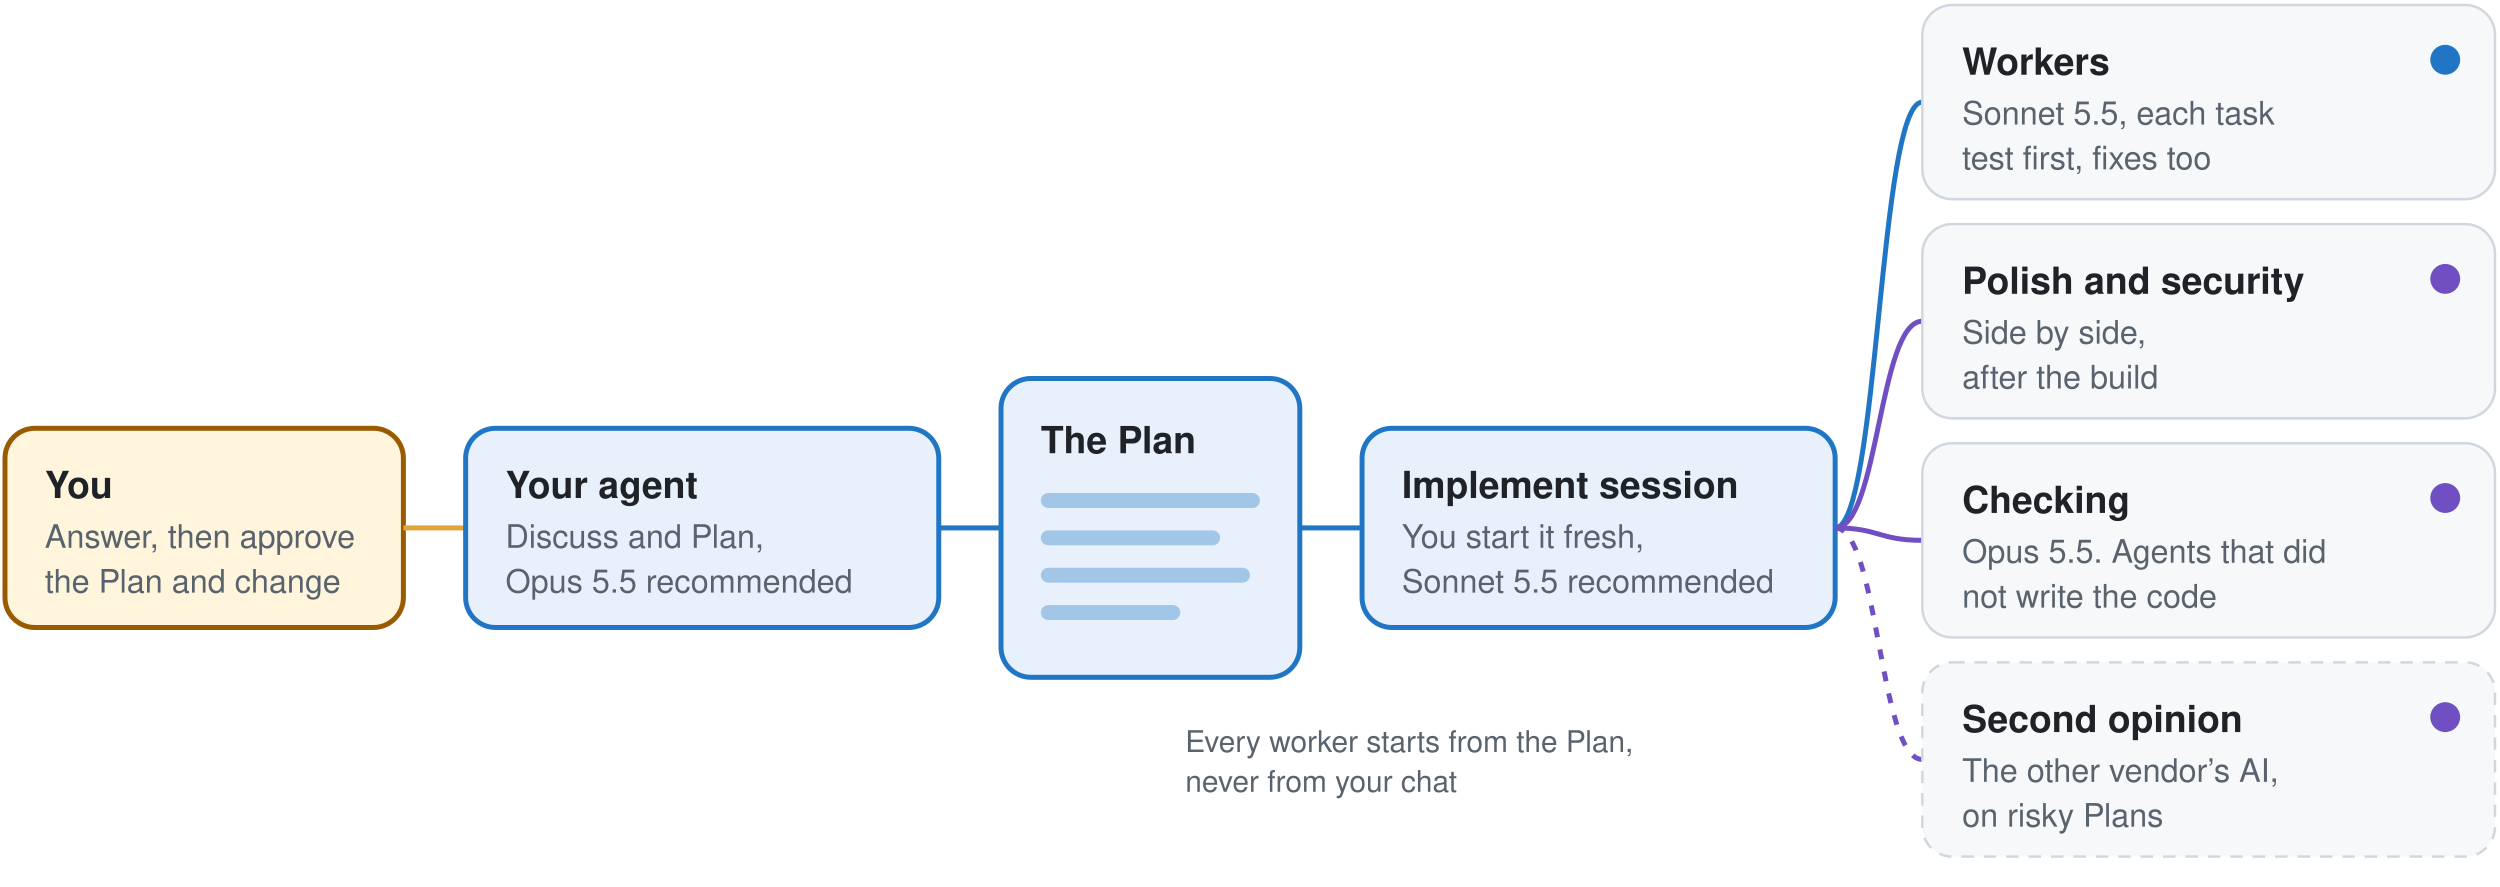
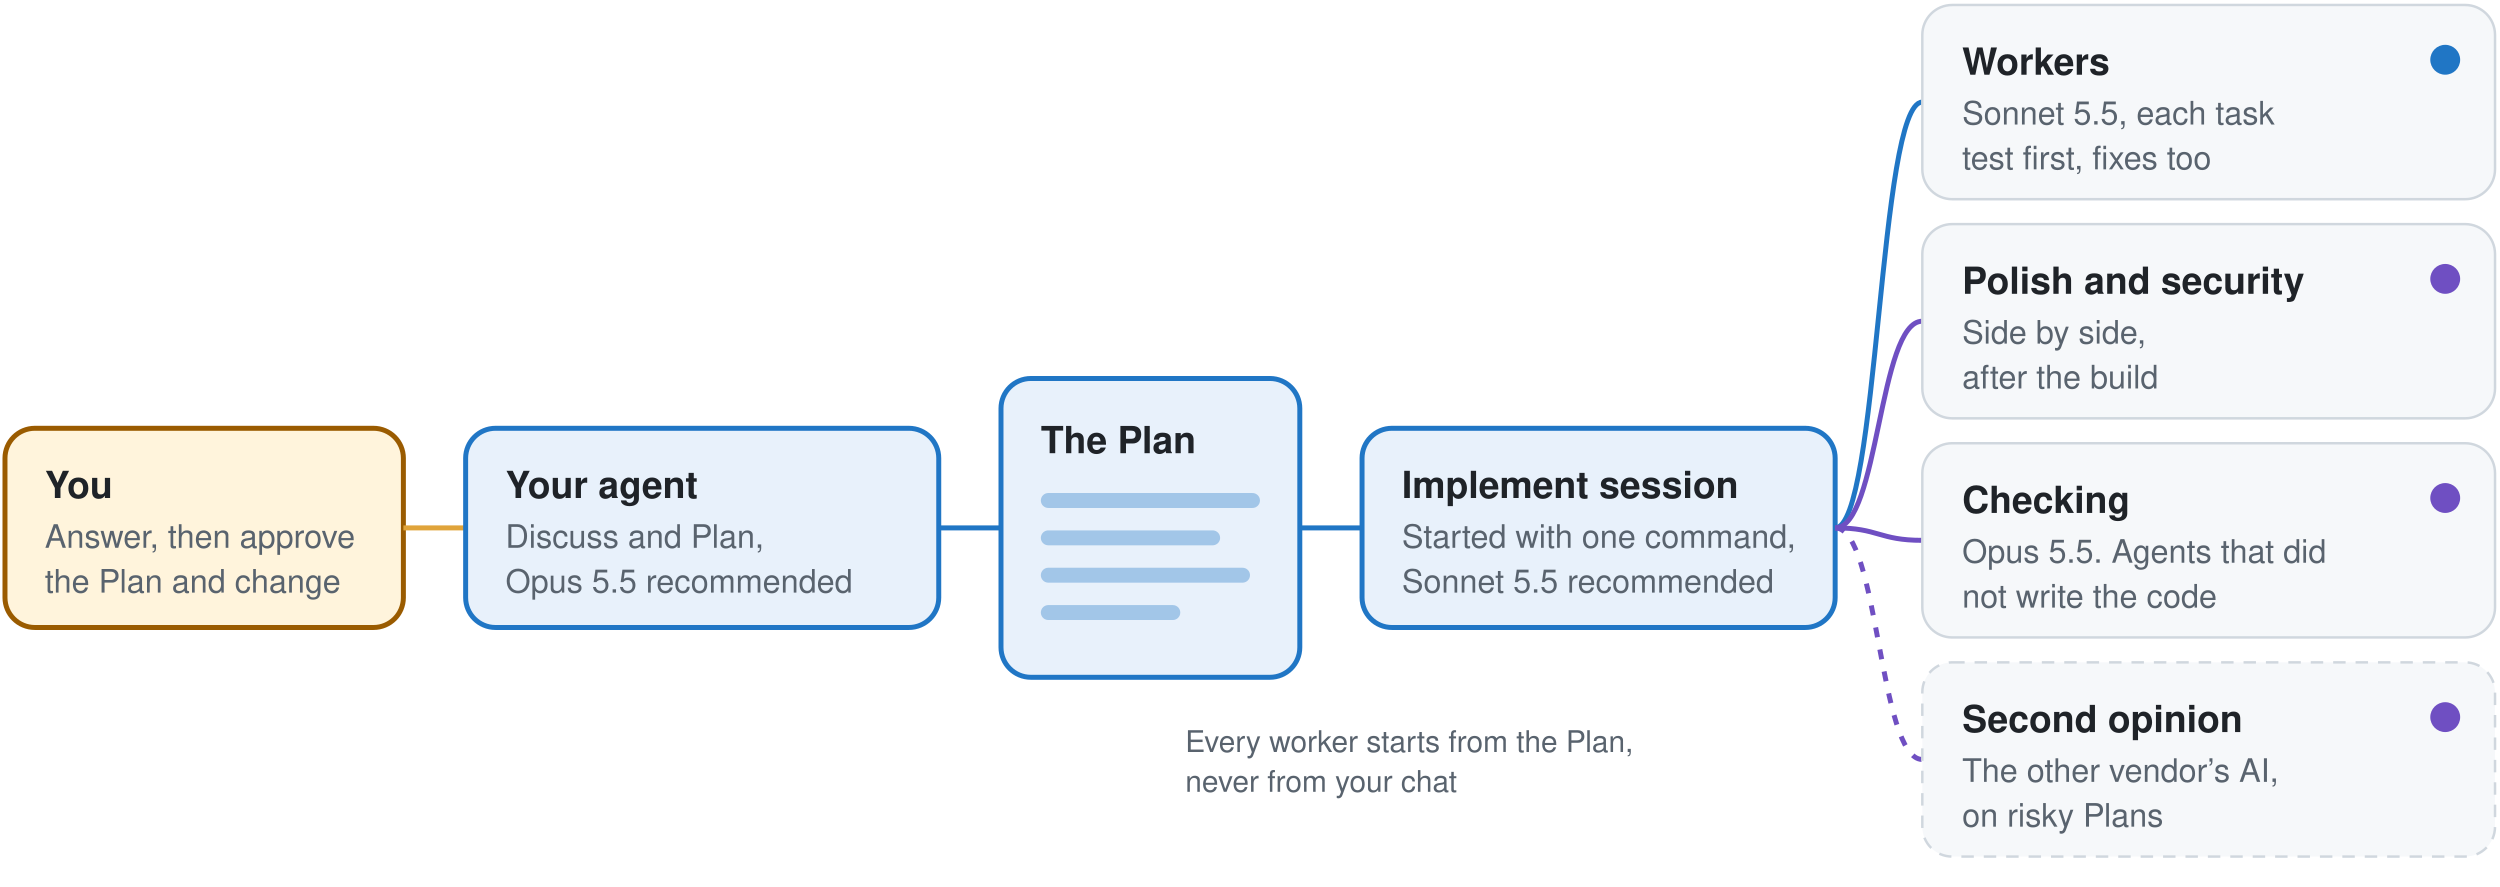
<svg xmlns="http://www.w3.org/2000/svg" width="1004" height="356" viewBox="-2 -2 1004 356" role="img" aria-label="Who does what: you and your agent on Opus 5.5 discuss and write the Plan; the implement session you start on Sonnet 5.5 hands work to workers; Polish and the security review run side by side; agents that did not write the code check it; a second opinion from the other vendor reviews risky Plans by itself">
  <rect x="0" y="170" width="160" height="80" rx="12" fill="#fff4dc" stroke="#9a5b00" stroke-width="2" />
  <text x="16" y="198" font-family="-apple-system, BlinkMacSystemFont, 'Segoe UI', 'Helvetica Neue', Helvetica, Arial, sans-serif" font-size="15" font-weight="650" fill="#1f2328" text-anchor="start">You</text>
  <text x="16" y="218" font-family="-apple-system, BlinkMacSystemFont, 'Segoe UI', 'Helvetica Neue', Helvetica, Arial, sans-serif" font-size="13" font-weight="400" fill="#59636e" text-anchor="start">Answer, then approve</text>
  <text x="16" y="236" font-family="-apple-system, BlinkMacSystemFont, 'Segoe UI', 'Helvetica Neue', Helvetica, Arial, sans-serif" font-size="13" font-weight="400" fill="#59636e" text-anchor="start">the Plan and change</text>
  <path d="M160 210 C172.5 210 172.5 210 185 210" fill="none" stroke="#e0a43a" stroke-width="2" />
  <rect x="185" y="170" width="190" height="80" rx="12" fill="#e8f1fb" stroke="#2076c5" stroke-width="2" />
  <text x="201" y="198" font-family="-apple-system, BlinkMacSystemFont, 'Segoe UI', 'Helvetica Neue', Helvetica, Arial, sans-serif" font-size="15" font-weight="650" fill="#1f2328" text-anchor="start">Your agent</text>
  <text x="201" y="218" font-family="-apple-system, BlinkMacSystemFont, 'Segoe UI', 'Helvetica Neue', Helvetica, Arial, sans-serif" font-size="13" font-weight="400" fill="#59636e" text-anchor="start">Discuss and Plan,</text>
  <text x="201" y="236" font-family="-apple-system, BlinkMacSystemFont, 'Segoe UI', 'Helvetica Neue', Helvetica, Arial, sans-serif" font-size="13" font-weight="400" fill="#59636e" text-anchor="start">Opus 5.5 recommended</text>
  <path d="M375 210 C387.5 210 387.5 210 400 210" fill="none" stroke="#2076c5" stroke-width="2" />
  <rect x="400" y="150" width="120" height="120" rx="12" fill="#e8f1fb" stroke="#2076c5" stroke-width="2" />
  <text x="416" y="180" font-family="-apple-system, BlinkMacSystemFont, 'Segoe UI', 'Helvetica Neue', Helvetica, Arial, sans-serif" font-size="15" font-weight="650" fill="#1f2328" text-anchor="start">The Plan</text>
  <rect x="416" y="196" width="88" height="6" rx="3" fill="#2076c5" fill-opacity="0.35" />
  <rect x="416" y="211" width="72" height="6" rx="3" fill="#2076c5" fill-opacity="0.35" />
  <rect x="416" y="226" width="84" height="6" rx="3" fill="#2076c5" fill-opacity="0.35" />
  <rect x="416" y="241" width="56" height="6" rx="3" fill="#2076c5" fill-opacity="0.35" />
  <path d="M520 210 C532.5 210 532.5 210 545 210" fill="none" stroke="#2076c5" stroke-width="2" />
  <rect x="545" y="170" width="190" height="80" rx="12" fill="#e8f1fb" stroke="#2076c5" stroke-width="2" />
  <text x="561" y="198" font-family="-apple-system, BlinkMacSystemFont, 'Segoe UI', 'Helvetica Neue', Helvetica, Arial, sans-serif" font-size="15" font-weight="650" fill="#1f2328" text-anchor="start">Implement session</text>
-   <text x="561" y="218" font-family="-apple-system, BlinkMacSystemFont, 'Segoe UI', 'Helvetica Neue', Helvetica, Arial, sans-serif" font-size="13" font-weight="400" fill="#59636e" text-anchor="start">You start it fresh,</text>
+   <text x="561" y="218" font-family="-apple-system, BlinkMacSystemFont, 'Segoe UI', 'Helvetica Neue', Helvetica, Arial, sans-serif" font-size="13" font-weight="400" fill="#59636e" text-anchor="start">Started with one command,</text>
  <text x="561" y="236" font-family="-apple-system, BlinkMacSystemFont, 'Segoe UI', 'Helvetica Neue', Helvetica, Arial, sans-serif" font-size="13" font-weight="400" fill="#59636e" text-anchor="start">Sonnet 5.5 recommended</text>
  <path d="M735 210 C752.5 210 752.5 39 770 39" fill="none" stroke="#2076c5" stroke-width="2" />
  <rect x="770" y="0" width="230" height="78" rx="12" fill="#f6f8fa" stroke="#d0d7de" stroke-width="1" />
  <text x="786" y="28" font-family="-apple-system, BlinkMacSystemFont, 'Segoe UI', 'Helvetica Neue', Helvetica, Arial, sans-serif" font-size="15" font-weight="650" fill="#1f2328" text-anchor="start">Workers</text>
  <text x="786" y="48" font-family="-apple-system, BlinkMacSystemFont, 'Segoe UI', 'Helvetica Neue', Helvetica, Arial, sans-serif" font-size="13" font-weight="400" fill="#59636e" text-anchor="start">Sonnet 5.5, each task</text>
  <text x="786" y="66" font-family="-apple-system, BlinkMacSystemFont, 'Segoe UI', 'Helvetica Neue', Helvetica, Arial, sans-serif" font-size="13" font-weight="400" fill="#59636e" text-anchor="start">test first, fixes too</text>
  <circle cx="980" cy="22" r="6" fill="#2076c5" />
  <path d="M735 210 C752.5 210 752.5 127 770 127" fill="none" stroke="#6f4fc2" stroke-width="2" />
  <rect x="770" y="88" width="230" height="78" rx="12" fill="#f6f8fa" stroke="#d0d7de" stroke-width="1" />
  <text x="786" y="116" font-family="-apple-system, BlinkMacSystemFont, 'Segoe UI', 'Helvetica Neue', Helvetica, Arial, sans-serif" font-size="15" font-weight="650" fill="#1f2328" text-anchor="start">Polish and security</text>
  <text x="786" y="136" font-family="-apple-system, BlinkMacSystemFont, 'Segoe UI', 'Helvetica Neue', Helvetica, Arial, sans-serif" font-size="13" font-weight="400" fill="#59636e" text-anchor="start">Side by side,</text>
  <text x="786" y="154" font-family="-apple-system, BlinkMacSystemFont, 'Segoe UI', 'Helvetica Neue', Helvetica, Arial, sans-serif" font-size="13" font-weight="400" fill="#59636e" text-anchor="start">after the build</text>
  <circle cx="980" cy="110" r="6" fill="#6f4fc2" />
  <path d="M735 210 C752.5 210 752.5 215 770 215" fill="none" stroke="#6f4fc2" stroke-width="2" />
  <rect x="770" y="176" width="230" height="78" rx="12" fill="#f6f8fa" stroke="#d0d7de" stroke-width="1" />
  <text x="786" y="204" font-family="-apple-system, BlinkMacSystemFont, 'Segoe UI', 'Helvetica Neue', Helvetica, Arial, sans-serif" font-size="15" font-weight="650" fill="#1f2328" text-anchor="start">Checking</text>
  <text x="786" y="224" font-family="-apple-system, BlinkMacSystemFont, 'Segoe UI', 'Helvetica Neue', Helvetica, Arial, sans-serif" font-size="13" font-weight="400" fill="#59636e" text-anchor="start">Opus 5.5. Agents that did</text>
  <text x="786" y="242" font-family="-apple-system, BlinkMacSystemFont, 'Segoe UI', 'Helvetica Neue', Helvetica, Arial, sans-serif" font-size="13" font-weight="400" fill="#59636e" text-anchor="start">not write the code</text>
  <circle cx="980" cy="198" r="6" fill="#6f4fc2" />
  <path d="M735 210 C752.5 210 752.5 303 770 303" fill="none" stroke="#6f4fc2" stroke-width="2" stroke-dasharray="4 5" />
  <rect x="770" y="264" width="230" height="78" rx="12" fill="#f6f8fa" stroke="#d0d7de" stroke-width="1" stroke-dasharray="5 4" />
  <text x="786" y="292" font-family="-apple-system, BlinkMacSystemFont, 'Segoe UI', 'Helvetica Neue', Helvetica, Arial, sans-serif" font-size="15" font-weight="650" fill="#1f2328" text-anchor="start">Second opinion</text>
  <text x="786" y="312" font-family="-apple-system, BlinkMacSystemFont, 'Segoe UI', 'Helvetica Neue', Helvetica, Arial, sans-serif" font-size="13" font-weight="400" fill="#59636e" text-anchor="start">The other vendor’s AI,</text>
  <text x="786" y="330" font-family="-apple-system, BlinkMacSystemFont, 'Segoe UI', 'Helvetica Neue', Helvetica, Arial, sans-serif" font-size="13" font-weight="400" fill="#59636e" text-anchor="start">on risky Plans</text>
  <circle cx="980" cy="286" r="6" fill="#6f4fc2" />
  <text x="474" y="300" font-family="-apple-system, BlinkMacSystemFont, 'Segoe UI', 'Helvetica Neue', Helvetica, Arial, sans-serif" font-size="12" font-weight="400" fill="#59636e" text-anchor="start">Every worker starts from the Plan,</text>
  <text x="474" y="316" font-family="-apple-system, BlinkMacSystemFont, 'Segoe UI', 'Helvetica Neue', Helvetica, Arial, sans-serif" font-size="12" font-weight="400" fill="#59636e" text-anchor="start">never from your chat</text>
</svg>
